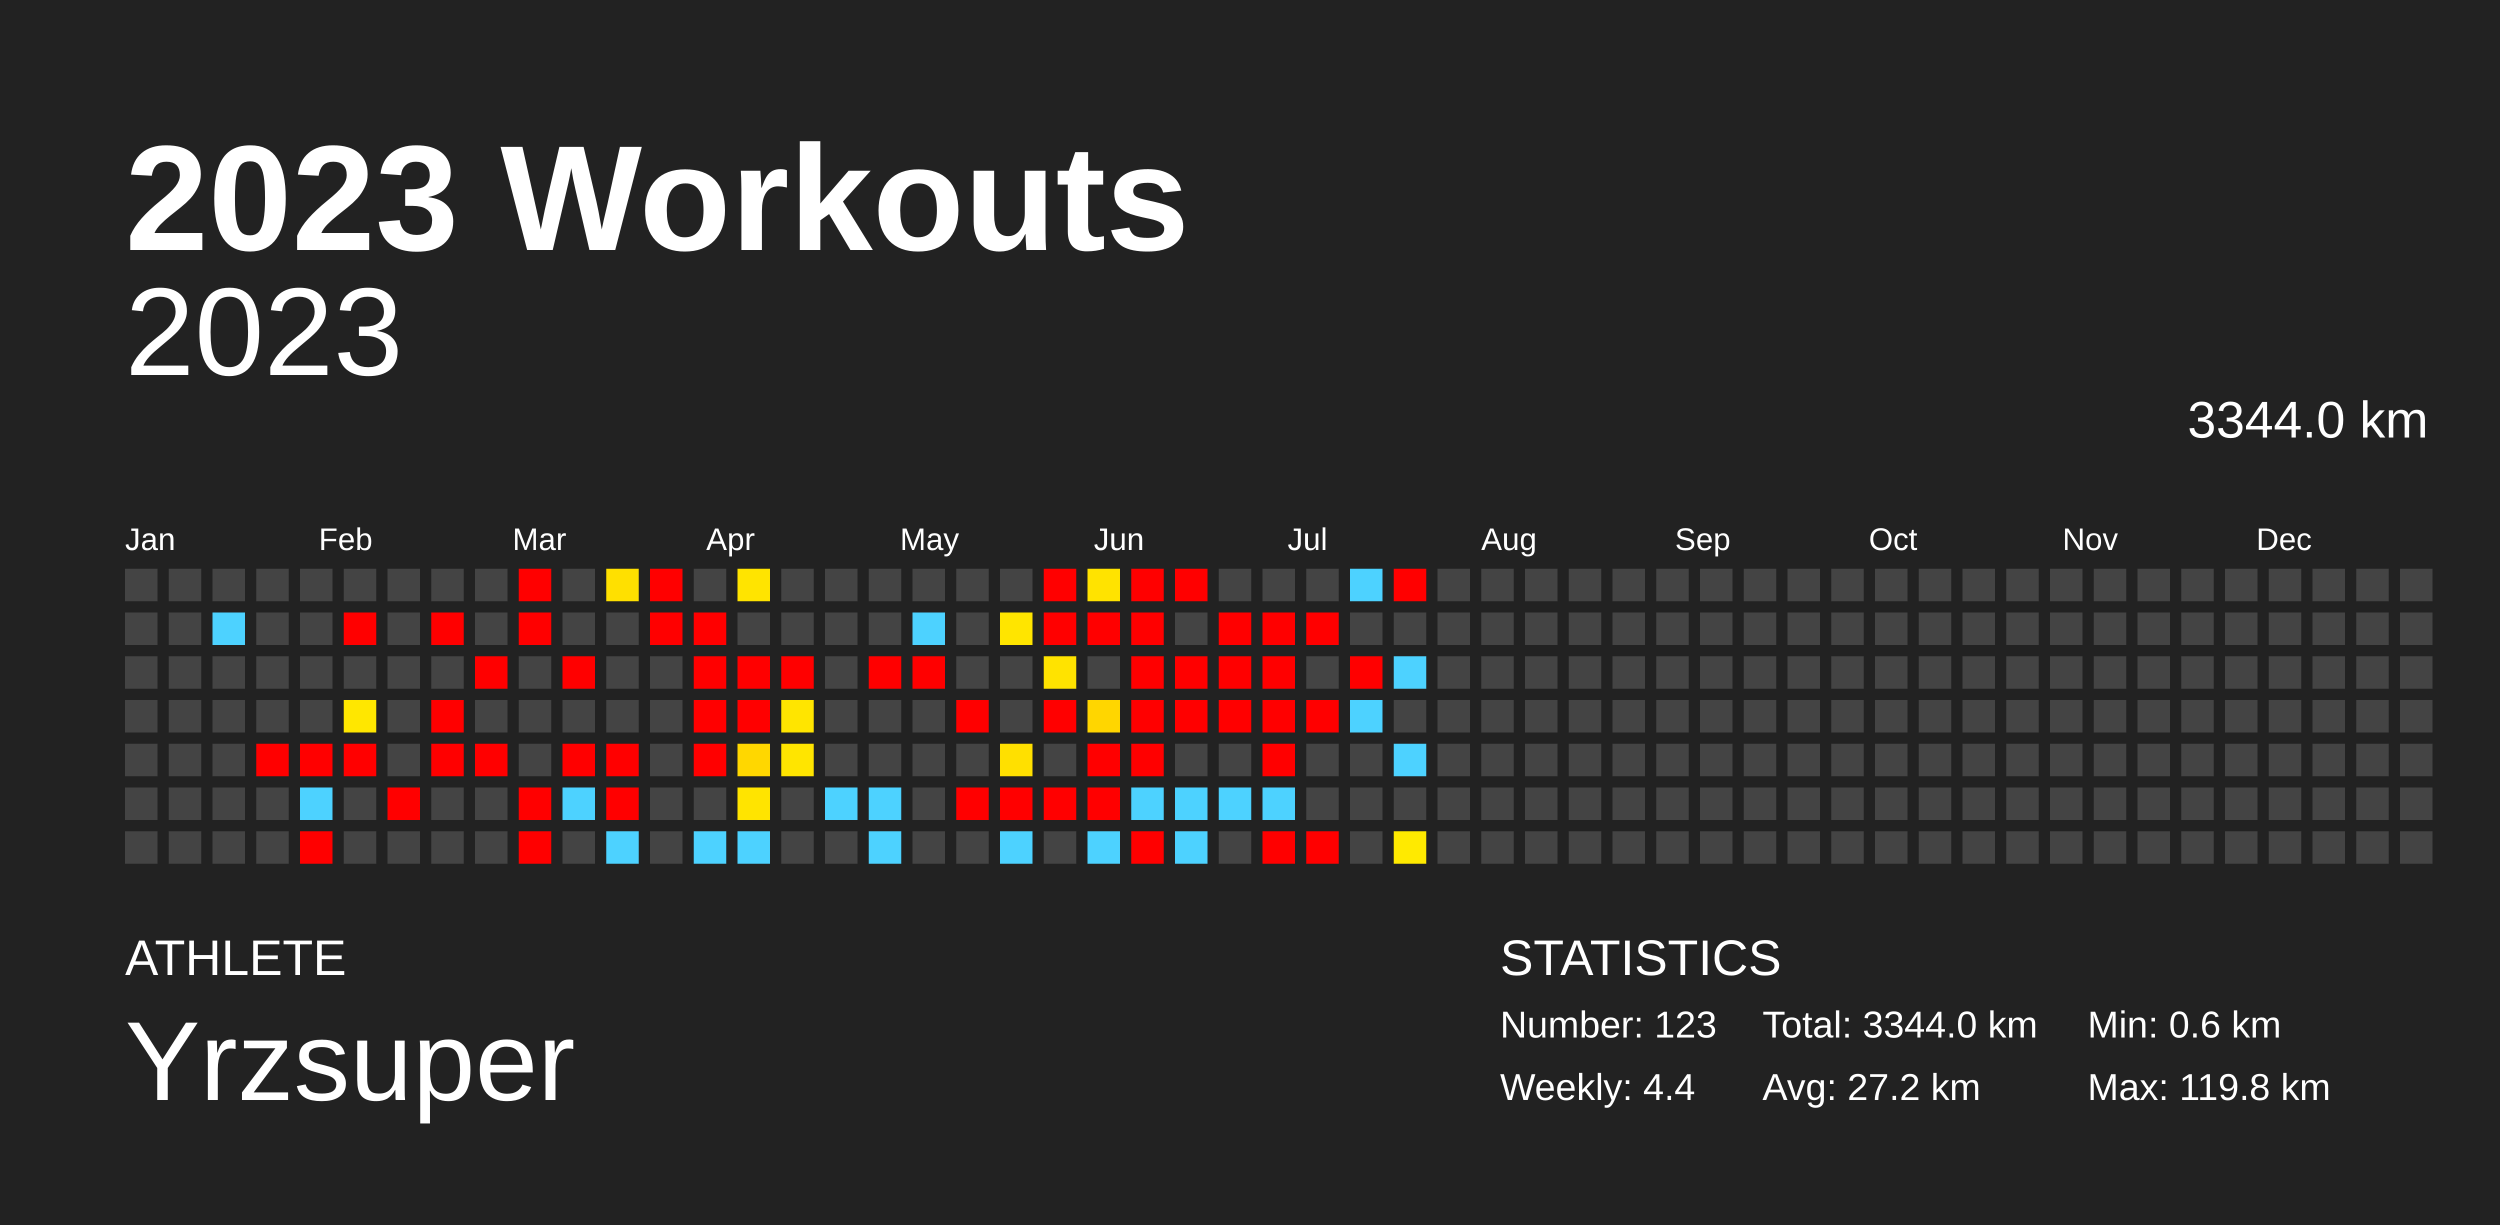
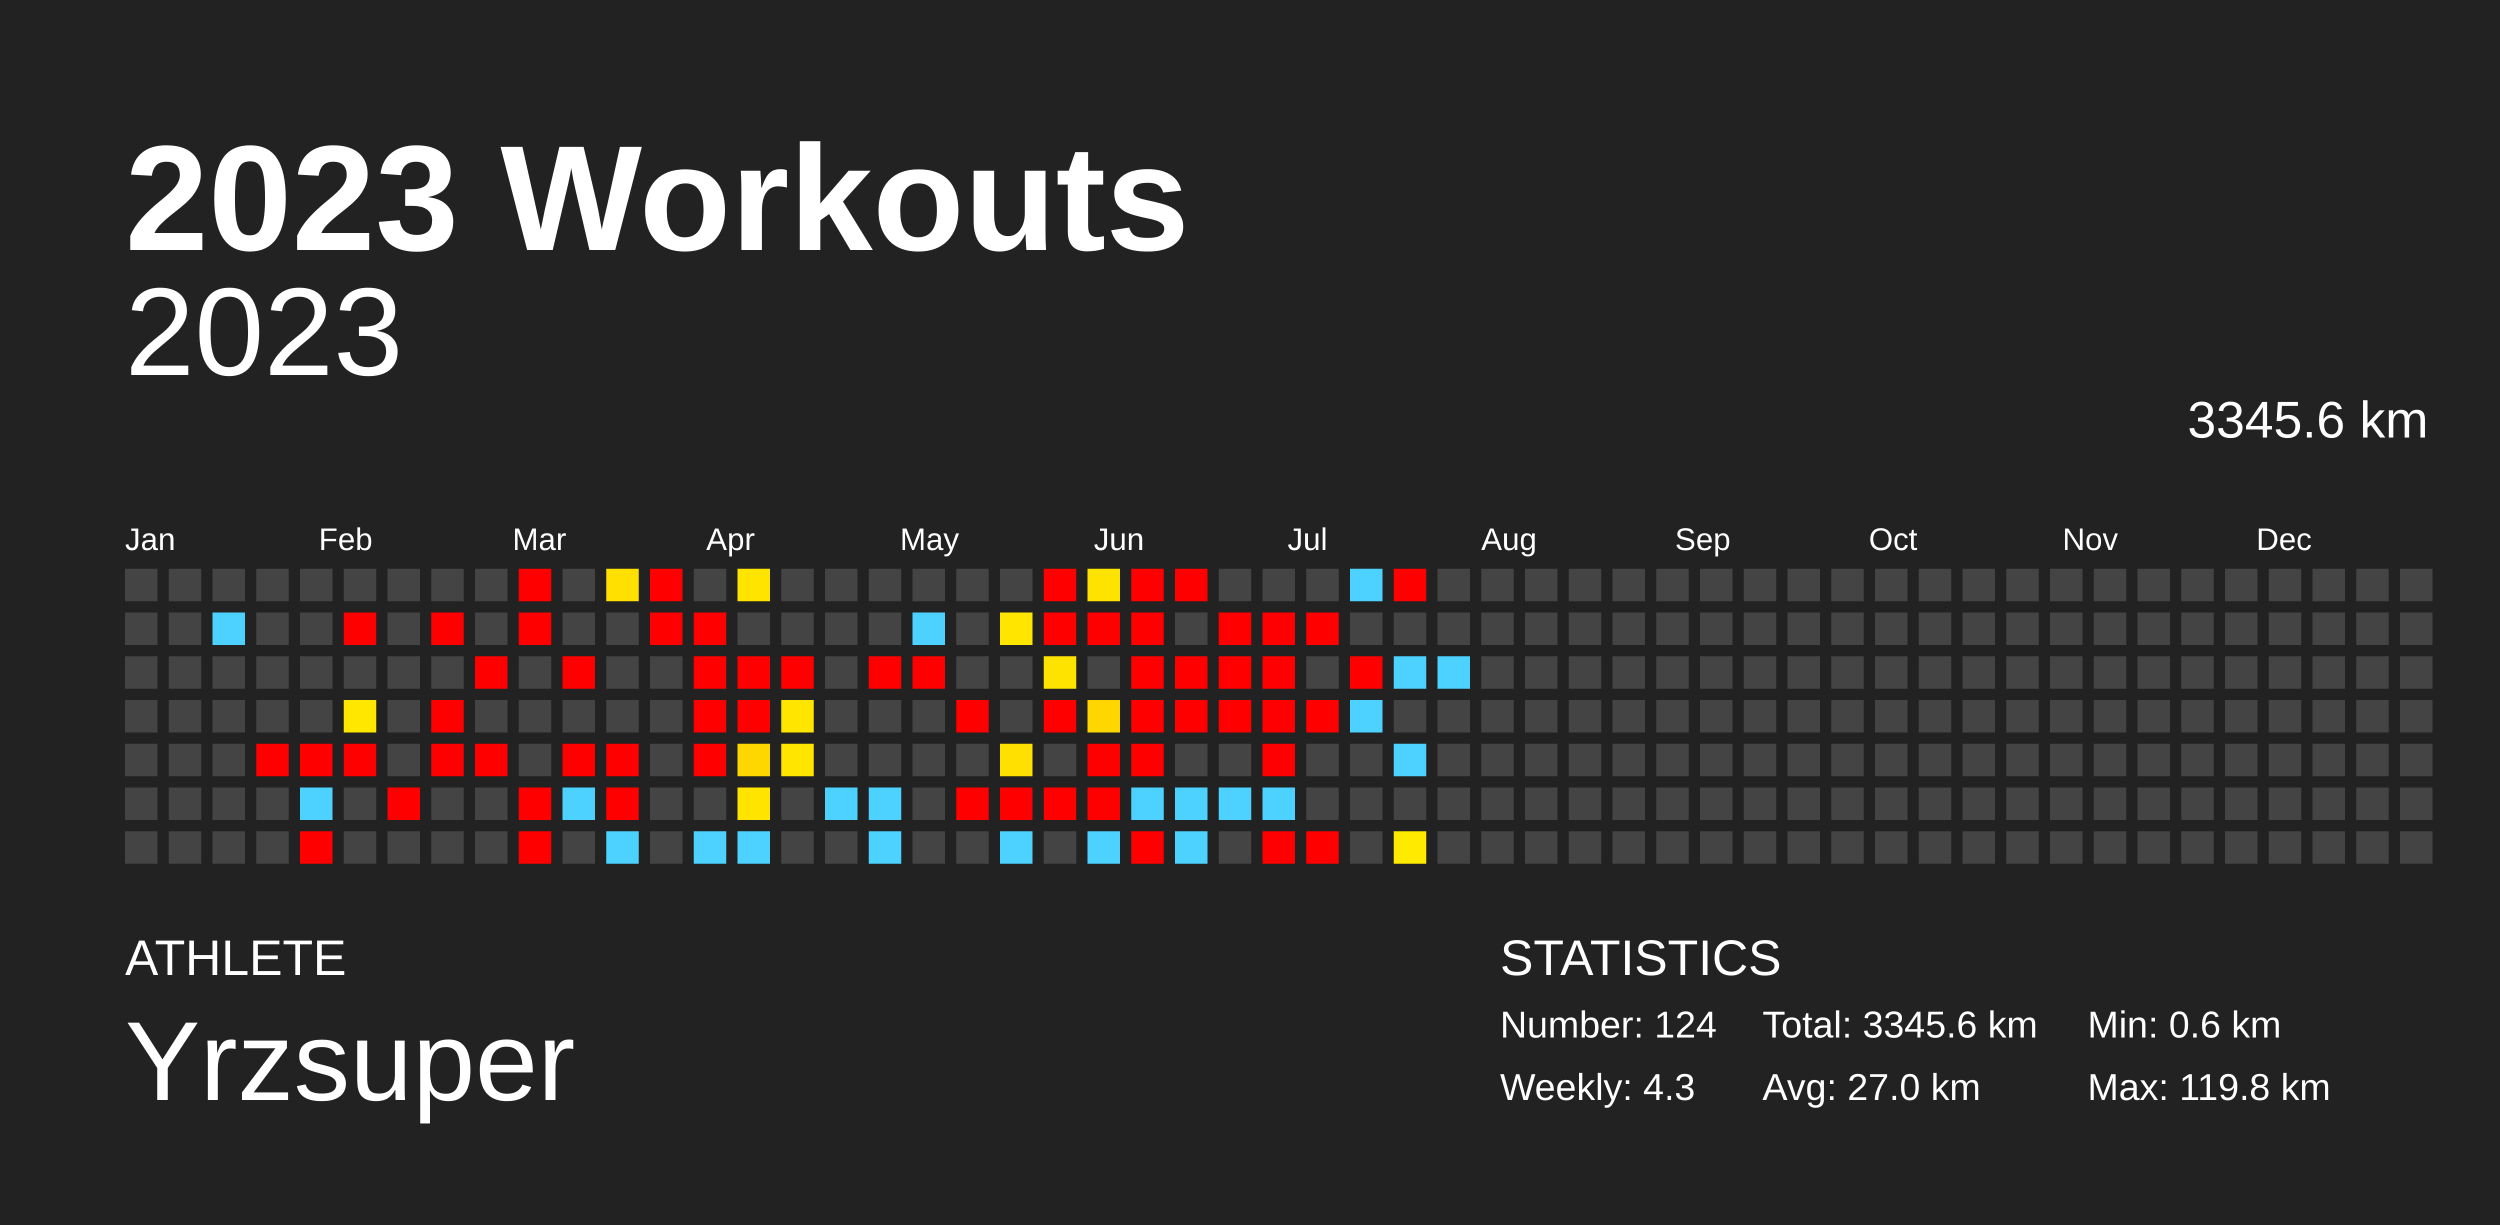
<svg xmlns="http://www.w3.org/2000/svg" baseProfile="full" height="98mm" version="1.1" viewBox="0,0,200,98" width="200mm">
  <defs />
  <rect fill="#222222" height="98" width="200" x="0" y="0" />
  <text fill="#FFFFFF" style="font-size:12px; font-family:Arial; font-weight:bold;" x="10" y="20">2023 Workouts</text>
  <text fill="#FFFFFF" style="font-size:4px; font-family:Arial" x="10" y="78">ATHLETE</text>
  <text fill="#FFFFFF" style="font-size:9px; font-family:Arial" x="10" y="88">Yrzsuper</text>
  <text fill="#FFFFFF" style="font-size:4px; font-family:Arial" x="120" y="78">STATISTICS</text>
-   <text fill="#FFFFFF" style="font-size:3px; font-family:Arial" x="120" y="83">Number: 123</text>
-   <text fill="#FFFFFF" style="font-size:3px; font-family:Arial" x="120" y="88">Weekly: 4.4</text>
-   <text fill="#FFFFFF" style="font-size:3px; font-family:Arial" x="141" y="83">Total: 3344.0 km</text>
-   <text fill="#FFFFFF" style="font-size:3px; font-family:Arial" x="141" y="88">Avg: 27.2 km</text>
+   <text fill="#FFFFFF" style="font-size:3px; font-family:Arial" x="120" y="83">Number: 124</text>
+   <text fill="#FFFFFF" style="font-size:3px; font-family:Arial" x="120" y="88">Weekly: 4.3</text>
+   <text fill="#FFFFFF" style="font-size:3px; font-family:Arial" x="141" y="83">Total: 3345.6 km</text>
+   <text fill="#FFFFFF" style="font-size:3px; font-family:Arial" x="141" y="88">Avg: 27.0 km</text>
  <text fill="#FFFFFF" style="font-size:3px; font-family:Arial" x="167" y="83">Min: 0.6 km</text>
  <text fill="#FFFFFF" style="font-size:3px; font-family:Arial" x="167" y="88">Max: 119.8 km</text>
  <text alignment-baseline="hanging" fill="#FFFFFF" style="font-size:10.0px; font-family:Arial;" x="10" y="30">2023</text>
-   <text alignment-baseline="hanging" fill="#FFFFFF" style="font-size:4.125px; font-family:Arial;" x="175" y="35">3344.0 km</text>
+   <text alignment-baseline="hanging" fill="#FFFFFF" style="font-size:4.125px; font-family:Arial;" x="175" y="35">3345.6 km</text>
  <text fill="#FFFFFF" style="font-size:2.5px; font-family:Arial" x="10.0" y="44">Jan</text>
  <text fill="#FFFFFF" style="font-size:2.5px; font-family:Arial" x="25.5" y="44">Feb</text>
  <text fill="#FFFFFF" style="font-size:2.5px; font-family:Arial" x="41.0" y="44">Mar</text>
  <text fill="#FFFFFF" style="font-size:2.5px; font-family:Arial" x="56.5" y="44">Apr</text>
  <text fill="#FFFFFF" style="font-size:2.5px; font-family:Arial" x="72.0" y="44">May</text>
  <text fill="#FFFFFF" style="font-size:2.5px; font-family:Arial" x="87.5" y="44">Jun</text>
  <text fill="#FFFFFF" style="font-size:2.5px; font-family:Arial" x="103.0" y="44">Jul</text>
  <text fill="#FFFFFF" style="font-size:2.5px; font-family:Arial" x="118.5" y="44">Aug</text>
  <text fill="#FFFFFF" style="font-size:2.5px; font-family:Arial" x="134.0" y="44">Sep</text>
  <text fill="#FFFFFF" style="font-size:2.5px; font-family:Arial" x="149.5" y="44">Oct</text>
  <text fill="#FFFFFF" style="font-size:2.5px; font-family:Arial" x="165.0" y="44">Nov</text>
  <text fill="#FFFFFF" style="font-size:2.5px; font-family:Arial" x="180.5" y="44">Dec</text>
  <rect fill="#444444" height="2.6" width="2.6" x="10.0" y="45.5" />
  <rect fill="#444444" height="2.6" width="2.6" x="10.0" y="49.0" />
  <rect fill="#444444" height="2.6" width="2.6" x="10.0" y="52.5" />
  <rect fill="#444444" height="2.6" width="2.6" x="10.0" y="56.0" />
  <rect fill="#444444" height="2.6" width="2.6" x="10.0" y="59.5" />
  <rect fill="#444444" height="2.6" width="2.6" x="10.0" y="63.0" />
  <rect fill="#444444" height="2.6" width="2.6" x="10.0" y="66.5" />
  <rect fill="#444444" height="2.6" width="2.6" x="13.5" y="45.5" />
  <rect fill="#444444" height="2.6" width="2.6" x="13.5" y="49.0" />
  <rect fill="#444444" height="2.6" width="2.6" x="13.5" y="52.5" />
  <rect fill="#444444" height="2.6" width="2.6" x="13.5" y="56.0" />
  <rect fill="#444444" height="2.6" width="2.6" x="13.5" y="59.5" />
  <rect fill="#444444" height="2.6" width="2.6" x="13.5" y="63.0" />
  <rect fill="#444444" height="2.6" width="2.6" x="13.5" y="66.5" />
  <rect fill="#444444" height="2.6" width="2.6" x="17.0" y="45.5" />
  <rect fill="#4dd2ff" height="2.6" width="2.6" x="17.0" y="49.0" />
  <rect fill="#444444" height="2.6" width="2.6" x="17.0" y="52.5" />
  <rect fill="#444444" height="2.6" width="2.6" x="17.0" y="56.0" />
  <rect fill="#444444" height="2.6" width="2.6" x="17.0" y="59.5" />
  <rect fill="#444444" height="2.6" width="2.6" x="17.0" y="63.0" />
  <rect fill="#444444" height="2.6" width="2.6" x="17.0" y="66.5" />
  <rect fill="#444444" height="2.6" width="2.6" x="20.5" y="45.5" />
  <rect fill="#444444" height="2.6" width="2.6" x="20.5" y="49.0" />
  <rect fill="#444444" height="2.6" width="2.6" x="20.5" y="52.5" />
  <rect fill="#444444" height="2.6" width="2.6" x="20.5" y="56.0" />
  <rect fill="red" height="2.6" width="2.6" x="20.5" y="59.5" />
  <rect fill="#444444" height="2.6" width="2.6" x="20.5" y="63.0" />
  <rect fill="#444444" height="2.6" width="2.6" x="20.5" y="66.5" />
  <rect fill="#444444" height="2.6" width="2.6" x="24.0" y="45.5" />
  <rect fill="#444444" height="2.6" width="2.6" x="24.0" y="49.0" />
  <rect fill="#444444" height="2.6" width="2.6" x="24.0" y="52.5" />
  <rect fill="#444444" height="2.6" width="2.6" x="24.0" y="56.0" />
  <rect fill="red" height="2.6" width="2.6" x="24.0" y="59.5" />
  <rect fill="#4dd2ff" height="2.6" width="2.6" x="24.0" y="63.0" />
  <rect fill="red" height="2.6" width="2.6" x="24.0" y="66.5" />
  <rect fill="#444444" height="2.6" width="2.6" x="27.5" y="45.5" />
  <rect fill="red" height="2.6" width="2.6" x="27.5" y="49.0" />
  <rect fill="#444444" height="2.6" width="2.6" x="27.5" y="52.5" />
  <rect fill="#ffe700" height="2.6" width="2.6" x="27.5" y="56.0" />
  <rect fill="red" height="2.6" width="2.6" x="27.5" y="59.5" />
  <rect fill="#444444" height="2.6" width="2.6" x="27.5" y="63.0" />
  <rect fill="#444444" height="2.6" width="2.6" x="27.5" y="66.5" />
  <rect fill="#444444" height="2.6" width="2.6" x="31.0" y="45.5" />
  <rect fill="#444444" height="2.6" width="2.6" x="31.0" y="49.0" />
  <rect fill="#444444" height="2.6" width="2.6" x="31.0" y="52.5" />
  <rect fill="#444444" height="2.6" width="2.6" x="31.0" y="56.0" />
  <rect fill="#444444" height="2.6" width="2.6" x="31.0" y="59.5" />
  <rect fill="red" height="2.6" width="2.6" x="31.0" y="63.0" />
  <rect fill="#444444" height="2.6" width="2.6" x="31.0" y="66.5" />
  <rect fill="#444444" height="2.6" width="2.6" x="34.5" y="45.5" />
  <rect fill="red" height="2.6" width="2.6" x="34.5" y="49.0" />
  <rect fill="#444444" height="2.6" width="2.6" x="34.5" y="52.5" />
  <rect fill="red" height="2.6" width="2.6" x="34.5" y="56.0" />
  <rect fill="red" height="2.6" width="2.6" x="34.5" y="59.5" />
  <rect fill="#444444" height="2.6" width="2.6" x="34.5" y="63.0" />
  <rect fill="#444444" height="2.6" width="2.6" x="34.5" y="66.5" />
  <rect fill="#444444" height="2.6" width="2.6" x="38.0" y="45.5" />
  <rect fill="#444444" height="2.6" width="2.6" x="38.0" y="49.0" />
  <rect fill="red" height="2.6" width="2.6" x="38.0" y="52.5" />
  <rect fill="#444444" height="2.6" width="2.6" x="38.0" y="56.0" />
  <rect fill="red" height="2.6" width="2.6" x="38.0" y="59.5" />
  <rect fill="#444444" height="2.6" width="2.6" x="38.0" y="63.0" />
  <rect fill="#444444" height="2.6" width="2.6" x="38.0" y="66.5" />
  <rect fill="red" height="2.6" width="2.6" x="41.5" y="45.5" />
  <rect fill="red" height="2.6" width="2.6" x="41.5" y="49.0" />
  <rect fill="#444444" height="2.6" width="2.6" x="41.5" y="52.5" />
  <rect fill="#444444" height="2.6" width="2.6" x="41.5" y="56.0" />
  <rect fill="#444444" height="2.6" width="2.6" x="41.5" y="59.5" />
  <rect fill="red" height="2.6" width="2.6" x="41.5" y="63.0" />
  <rect fill="red" height="2.6" width="2.6" x="41.5" y="66.5" />
  <rect fill="#444444" height="2.6" width="2.6" x="45.0" y="45.5" />
  <rect fill="#444444" height="2.6" width="2.6" x="45.0" y="49.0" />
  <rect fill="red" height="2.6" width="2.6" x="45.0" y="52.5" />
  <rect fill="#444444" height="2.6" width="2.6" x="45.0" y="56.0" />
  <rect fill="red" height="2.6" width="2.6" x="45.0" y="59.5" />
  <rect fill="#4dd2ff" height="2.6" width="2.6" x="45.0" y="63.0" />
  <rect fill="#444444" height="2.6" width="2.6" x="45.0" y="66.5" />
  <rect fill="#ffe000" height="2.6" width="2.6" x="48.5" y="45.5" />
  <rect fill="#444444" height="2.6" width="2.6" x="48.5" y="49.0" />
  <rect fill="#444444" height="2.6" width="2.6" x="48.5" y="52.5" />
  <rect fill="#444444" height="2.6" width="2.6" x="48.5" y="56.0" />
  <rect fill="red" height="2.6" width="2.6" x="48.5" y="59.5" />
  <rect fill="red" height="2.6" width="2.6" x="48.5" y="63.0" />
  <rect fill="#4dd2ff" height="2.6" width="2.6" x="48.5" y="66.5" />
  <rect fill="red" height="2.6" width="2.6" x="52.0" y="45.5" />
  <rect fill="red" height="2.6" width="2.6" x="52.0" y="49.0" />
  <rect fill="#444444" height="2.6" width="2.6" x="52.0" y="52.5" />
  <rect fill="#444444" height="2.6" width="2.6" x="52.0" y="56.0" />
  <rect fill="#444444" height="2.6" width="2.6" x="52.0" y="59.5" />
  <rect fill="#444444" height="2.6" width="2.6" x="52.0" y="63.0" />
  <rect fill="#444444" height="2.6" width="2.6" x="52.0" y="66.5" />
  <rect fill="#444444" height="2.6" width="2.6" x="55.5" y="45.5" />
  <rect fill="red" height="2.6" width="2.6" x="55.5" y="49.0" />
  <rect fill="red" height="2.6" width="2.6" x="55.5" y="52.5" />
  <rect fill="red" height="2.6" width="2.6" x="55.5" y="56.0" />
  <rect fill="red" height="2.6" width="2.6" x="55.5" y="59.5" />
  <rect fill="#444444" height="2.6" width="2.6" x="55.5" y="63.0" />
  <rect fill="#4dd2ff" height="2.6" width="2.6" x="55.5" y="66.5" />
  <rect fill="#ffe400" height="2.6" width="2.6" x="59.0" y="45.5" />
  <rect fill="#444444" height="2.6" width="2.6" x="59.0" y="49.0" />
  <rect fill="red" height="2.6" width="2.6" x="59.0" y="52.5" />
  <rect fill="red" height="2.6" width="2.6" x="59.0" y="56.0" />
  <rect fill="#ffd700" height="2.6" width="2.6" x="59.0" y="59.5" />
  <rect fill="#ffe400" height="2.6" width="2.6" x="59.0" y="63.0" />
  <rect fill="#4dd2ff" height="2.6" width="2.6" x="59.0" y="66.5" />
  <rect fill="#444444" height="2.6" width="2.6" x="62.5" y="45.5" />
  <rect fill="#444444" height="2.6" width="2.6" x="62.5" y="49.0" />
  <rect fill="red" height="2.6" width="2.6" x="62.5" y="52.5" />
  <rect fill="#ffe500" height="2.6" width="2.6" x="62.5" y="56.0" />
  <rect fill="#ffe500" height="2.6" width="2.6" x="62.5" y="59.5" />
  <rect fill="#444444" height="2.6" width="2.6" x="62.5" y="63.0" />
  <rect fill="#444444" height="2.6" width="2.6" x="62.5" y="66.5" />
  <rect fill="#444444" height="2.6" width="2.6" x="66.0" y="45.5" />
  <rect fill="#444444" height="2.6" width="2.6" x="66.0" y="49.0" />
  <rect fill="#444444" height="2.6" width="2.6" x="66.0" y="52.5" />
  <rect fill="#444444" height="2.6" width="2.6" x="66.0" y="56.0" />
  <rect fill="#444444" height="2.6" width="2.6" x="66.0" y="59.5" />
  <rect fill="#4dd2ff" height="2.6" width="2.6" x="66.0" y="63.0" />
  <rect fill="#444444" height="2.6" width="2.6" x="66.0" y="66.5" />
  <rect fill="#444444" height="2.6" width="2.6" x="69.5" y="45.5" />
  <rect fill="#444444" height="2.6" width="2.6" x="69.5" y="49.0" />
  <rect fill="red" height="2.6" width="2.6" x="69.5" y="52.5" />
  <rect fill="#444444" height="2.6" width="2.6" x="69.5" y="56.0" />
  <rect fill="#444444" height="2.6" width="2.6" x="69.5" y="59.5" />
  <rect fill="#4dd2ff" height="2.6" width="2.6" x="69.5" y="63.0" />
  <rect fill="#4dd2ff" height="2.6" width="2.6" x="69.5" y="66.5" />
  <rect fill="#444444" height="2.6" width="2.6" x="73.0" y="45.5" />
  <rect fill="#4dd2ff" height="2.6" width="2.6" x="73.0" y="49.0" />
  <rect fill="red" height="2.6" width="2.6" x="73.0" y="52.5" />
  <rect fill="#444444" height="2.6" width="2.6" x="73.0" y="56.0" />
  <rect fill="#444444" height="2.6" width="2.6" x="73.0" y="59.5" />
  <rect fill="#444444" height="2.6" width="2.6" x="73.0" y="63.0" />
  <rect fill="#444444" height="2.6" width="2.6" x="73.0" y="66.5" />
  <rect fill="#444444" height="2.6" width="2.6" x="76.5" y="45.5" />
  <rect fill="#444444" height="2.6" width="2.6" x="76.5" y="49.0" />
  <rect fill="#444444" height="2.6" width="2.6" x="76.5" y="52.5" />
  <rect fill="red" height="2.6" width="2.6" x="76.5" y="56.0" />
  <rect fill="#444444" height="2.6" width="2.6" x="76.5" y="59.5" />
  <rect fill="red" height="2.6" width="2.6" x="76.5" y="63.0" />
  <rect fill="#444444" height="2.6" width="2.6" x="76.5" y="66.5" />
  <rect fill="#444444" height="2.6" width="2.6" x="80.0" y="45.5" />
  <rect fill="#ffe500" height="2.6" width="2.6" x="80.0" y="49.0" />
  <rect fill="#444444" height="2.6" width="2.6" x="80.0" y="52.5" />
  <rect fill="#444444" height="2.6" width="2.6" x="80.0" y="56.0" />
  <rect fill="#ffe000" height="2.6" width="2.6" x="80.0" y="59.5" />
  <rect fill="red" height="2.6" width="2.6" x="80.0" y="63.0" />
  <rect fill="#4dd2ff" height="2.6" width="2.6" x="80.0" y="66.5" />
  <rect fill="red" height="2.6" width="2.6" x="83.5" y="45.5" />
  <rect fill="red" height="2.6" width="2.6" x="83.5" y="49.0" />
  <rect fill="#ffe300" height="2.6" width="2.6" x="83.5" y="52.5" />
  <rect fill="red" height="2.6" width="2.6" x="83.5" y="56.0" />
  <rect fill="#444444" height="2.6" width="2.6" x="83.5" y="59.5" />
  <rect fill="red" height="2.6" width="2.6" x="83.5" y="63.0" />
  <rect fill="#444444" height="2.6" width="2.6" x="83.5" y="66.5" />
  <rect fill="#ffe300" height="2.6" width="2.6" x="87.0" y="45.5" />
  <rect fill="red" height="2.6" width="2.6" x="87.0" y="49.0" />
  <rect fill="#444444" height="2.6" width="2.6" x="87.0" y="52.5" />
  <rect fill="#ffd600" height="2.6" width="2.6" x="87.0" y="56.0" />
  <rect fill="red" height="2.6" width="2.6" x="87.0" y="59.5" />
  <rect fill="red" height="2.6" width="2.6" x="87.0" y="63.0" />
  <rect fill="#4dd2ff" height="2.6" width="2.6" x="87.0" y="66.5" />
  <rect fill="red" height="2.6" width="2.6" x="90.5" y="45.5" />
  <rect fill="red" height="2.6" width="2.6" x="90.5" y="49.0" />
  <rect fill="red" height="2.6" width="2.6" x="90.5" y="52.5" />
  <rect fill="red" height="2.6" width="2.6" x="90.5" y="56.0" />
  <rect fill="red" height="2.6" width="2.6" x="90.5" y="59.5" />
  <rect fill="#4dd2ff" height="2.6" width="2.6" x="90.5" y="63.0" />
  <rect fill="red" height="2.6" width="2.6" x="90.5" y="66.5" />
  <rect fill="red" height="2.6" width="2.6" x="94.0" y="45.5" />
  <rect fill="#444444" height="2.6" width="2.6" x="94.0" y="49.0" />
  <rect fill="red" height="2.6" width="2.6" x="94.0" y="52.5" />
  <rect fill="red" height="2.6" width="2.6" x="94.0" y="56.0" />
  <rect fill="#444444" height="2.6" width="2.6" x="94.0" y="59.5" />
  <rect fill="#4dd2ff" height="2.6" width="2.6" x="94.0" y="63.0" />
  <rect fill="#4dd2ff" height="2.6" width="2.6" x="94.0" y="66.5" />
  <rect fill="#444444" height="2.6" width="2.6" x="97.5" y="45.5" />
  <rect fill="red" height="2.6" width="2.6" x="97.5" y="49.0" />
  <rect fill="red" height="2.6" width="2.6" x="97.5" y="52.5" />
  <rect fill="red" height="2.6" width="2.6" x="97.5" y="56.0" />
  <rect fill="#444444" height="2.6" width="2.6" x="97.5" y="59.5" />
  <rect fill="#4dd2ff" height="2.6" width="2.6" x="97.5" y="63.0" />
  <rect fill="#444444" height="2.6" width="2.6" x="97.5" y="66.5" />
  <rect fill="#444444" height="2.6" width="2.6" x="101.0" y="45.5" />
  <rect fill="red" height="2.6" width="2.6" x="101.0" y="49.0" />
  <rect fill="red" height="2.6" width="2.6" x="101.0" y="52.5" />
  <rect fill="red" height="2.6" width="2.6" x="101.0" y="56.0" />
  <rect fill="red" height="2.6" width="2.6" x="101.0" y="59.5" />
  <rect fill="#4dd2ff" height="2.6" width="2.6" x="101.0" y="63.0" />
  <rect fill="red" height="2.6" width="2.6" x="101.0" y="66.5" />
  <rect fill="#444444" height="2.6" width="2.6" x="104.5" y="45.5" />
  <rect fill="red" height="2.6" width="2.6" x="104.5" y="49.0" />
  <rect fill="#444444" height="2.6" width="2.6" x="104.5" y="52.5" />
  <rect fill="red" height="2.6" width="2.6" x="104.5" y="56.0" />
  <rect fill="#444444" height="2.6" width="2.6" x="104.5" y="59.5" />
  <rect fill="#444444" height="2.6" width="2.6" x="104.5" y="63.0" />
  <rect fill="red" height="2.6" width="2.6" x="104.5" y="66.5" />
  <rect fill="#4dd2ff" height="2.6" width="2.6" x="108.0" y="45.5" />
  <rect fill="#444444" height="2.6" width="2.6" x="108.0" y="49.0" />
  <rect fill="red" height="2.6" width="2.6" x="108.0" y="52.5" />
  <rect fill="#4dd2ff" height="2.6" width="2.6" x="108.0" y="56.0" />
  <rect fill="#444444" height="2.6" width="2.6" x="108.0" y="59.5" />
  <rect fill="#444444" height="2.6" width="2.6" x="108.0" y="63.0" />
  <rect fill="#444444" height="2.6" width="2.6" x="108.0" y="66.5" />
  <rect fill="red" height="2.6" width="2.6" x="111.5" y="45.5" />
  <rect fill="#444444" height="2.6" width="2.6" x="111.5" y="49.0" />
  <rect fill="#4dd2ff" height="2.6" width="2.6" x="111.5" y="52.5" />
  <rect fill="#444444" height="2.6" width="2.6" x="111.5" y="56.0" />
  <rect fill="#4dd2ff" height="2.6" width="2.6" x="111.5" y="59.5" />
  <rect fill="#444444" height="2.6" width="2.6" x="111.5" y="63.0" />
  <rect fill="#ffea00" height="2.6" width="2.6" x="111.5" y="66.5" />
  <rect fill="#444444" height="2.6" width="2.6" x="115.0" y="45.5" />
  <rect fill="#444444" height="2.6" width="2.6" x="115.0" y="49.0" />
-   <rect fill="#444444" height="2.6" width="2.6" x="115.0" y="52.5" />
+   <rect fill="#4dd2ff" height="2.6" width="2.6" x="115.0" y="52.5" />
  <rect fill="#444444" height="2.6" width="2.6" x="115.0" y="56.0" />
  <rect fill="#444444" height="2.6" width="2.6" x="115.0" y="59.5" />
  <rect fill="#444444" height="2.6" width="2.6" x="115.0" y="63.0" />
  <rect fill="#444444" height="2.6" width="2.6" x="115.0" y="66.5" />
  <rect fill="#444444" height="2.6" width="2.6" x="118.5" y="45.5" />
  <rect fill="#444444" height="2.6" width="2.6" x="118.5" y="49.0" />
  <rect fill="#444444" height="2.6" width="2.6" x="118.5" y="52.5" />
  <rect fill="#444444" height="2.6" width="2.6" x="118.5" y="56.0" />
  <rect fill="#444444" height="2.6" width="2.6" x="118.5" y="59.5" />
  <rect fill="#444444" height="2.6" width="2.6" x="118.5" y="63.0" />
  <rect fill="#444444" height="2.6" width="2.6" x="118.5" y="66.5" />
  <rect fill="#444444" height="2.6" width="2.6" x="122.0" y="45.5" />
  <rect fill="#444444" height="2.6" width="2.6" x="122.0" y="49.0" />
  <rect fill="#444444" height="2.6" width="2.6" x="122.0" y="52.5" />
  <rect fill="#444444" height="2.6" width="2.6" x="122.0" y="56.0" />
  <rect fill="#444444" height="2.6" width="2.6" x="122.0" y="59.5" />
  <rect fill="#444444" height="2.6" width="2.6" x="122.0" y="63.0" />
  <rect fill="#444444" height="2.6" width="2.6" x="122.0" y="66.5" />
  <rect fill="#444444" height="2.6" width="2.6" x="125.5" y="45.5" />
  <rect fill="#444444" height="2.6" width="2.6" x="125.5" y="49.0" />
  <rect fill="#444444" height="2.6" width="2.6" x="125.5" y="52.5" />
  <rect fill="#444444" height="2.6" width="2.6" x="125.5" y="56.0" />
  <rect fill="#444444" height="2.6" width="2.6" x="125.5" y="59.5" />
  <rect fill="#444444" height="2.6" width="2.6" x="125.5" y="63.0" />
  <rect fill="#444444" height="2.6" width="2.6" x="125.5" y="66.5" />
  <rect fill="#444444" height="2.6" width="2.6" x="129.0" y="45.5" />
  <rect fill="#444444" height="2.6" width="2.6" x="129.0" y="49.0" />
  <rect fill="#444444" height="2.6" width="2.6" x="129.0" y="52.5" />
  <rect fill="#444444" height="2.6" width="2.6" x="129.0" y="56.0" />
  <rect fill="#444444" height="2.6" width="2.6" x="129.0" y="59.5" />
  <rect fill="#444444" height="2.6" width="2.6" x="129.0" y="63.0" />
  <rect fill="#444444" height="2.6" width="2.6" x="129.0" y="66.5" />
  <rect fill="#444444" height="2.6" width="2.6" x="132.5" y="45.5" />
  <rect fill="#444444" height="2.6" width="2.6" x="132.5" y="49.0" />
  <rect fill="#444444" height="2.6" width="2.6" x="132.5" y="52.5" />
  <rect fill="#444444" height="2.6" width="2.6" x="132.5" y="56.0" />
  <rect fill="#444444" height="2.6" width="2.6" x="132.5" y="59.5" />
  <rect fill="#444444" height="2.6" width="2.6" x="132.5" y="63.0" />
  <rect fill="#444444" height="2.6" width="2.6" x="132.5" y="66.5" />
  <rect fill="#444444" height="2.6" width="2.6" x="136.0" y="45.5" />
  <rect fill="#444444" height="2.6" width="2.6" x="136.0" y="49.0" />
  <rect fill="#444444" height="2.6" width="2.6" x="136.0" y="52.5" />
  <rect fill="#444444" height="2.6" width="2.6" x="136.0" y="56.0" />
  <rect fill="#444444" height="2.6" width="2.6" x="136.0" y="59.5" />
  <rect fill="#444444" height="2.6" width="2.6" x="136.0" y="63.0" />
  <rect fill="#444444" height="2.6" width="2.6" x="136.0" y="66.5" />
  <rect fill="#444444" height="2.6" width="2.6" x="139.5" y="45.5" />
  <rect fill="#444444" height="2.6" width="2.6" x="139.5" y="49.0" />
  <rect fill="#444444" height="2.6" width="2.6" x="139.5" y="52.5" />
  <rect fill="#444444" height="2.6" width="2.6" x="139.5" y="56.0" />
  <rect fill="#444444" height="2.6" width="2.6" x="139.5" y="59.5" />
  <rect fill="#444444" height="2.6" width="2.6" x="139.5" y="63.0" />
  <rect fill="#444444" height="2.6" width="2.6" x="139.5" y="66.5" />
  <rect fill="#444444" height="2.6" width="2.6" x="143.0" y="45.5" />
  <rect fill="#444444" height="2.6" width="2.6" x="143.0" y="49.0" />
  <rect fill="#444444" height="2.6" width="2.6" x="143.0" y="52.5" />
  <rect fill="#444444" height="2.6" width="2.6" x="143.0" y="56.0" />
  <rect fill="#444444" height="2.6" width="2.6" x="143.0" y="59.5" />
  <rect fill="#444444" height="2.6" width="2.6" x="143.0" y="63.0" />
  <rect fill="#444444" height="2.6" width="2.6" x="143.0" y="66.5" />
  <rect fill="#444444" height="2.6" width="2.6" x="146.5" y="45.5" />
  <rect fill="#444444" height="2.6" width="2.6" x="146.5" y="49.0" />
  <rect fill="#444444" height="2.6" width="2.6" x="146.5" y="52.5" />
  <rect fill="#444444" height="2.6" width="2.6" x="146.5" y="56.0" />
  <rect fill="#444444" height="2.6" width="2.6" x="146.5" y="59.5" />
  <rect fill="#444444" height="2.6" width="2.6" x="146.5" y="63.0" />
  <rect fill="#444444" height="2.6" width="2.6" x="146.5" y="66.5" />
  <rect fill="#444444" height="2.6" width="2.6" x="150.0" y="45.5" />
  <rect fill="#444444" height="2.6" width="2.6" x="150.0" y="49.0" />
  <rect fill="#444444" height="2.6" width="2.6" x="150.0" y="52.5" />
  <rect fill="#444444" height="2.6" width="2.6" x="150.0" y="56.0" />
  <rect fill="#444444" height="2.6" width="2.6" x="150.0" y="59.5" />
  <rect fill="#444444" height="2.6" width="2.6" x="150.0" y="63.0" />
  <rect fill="#444444" height="2.6" width="2.6" x="150.0" y="66.5" />
  <rect fill="#444444" height="2.6" width="2.6" x="153.5" y="45.5" />
  <rect fill="#444444" height="2.6" width="2.6" x="153.5" y="49.0" />
  <rect fill="#444444" height="2.6" width="2.6" x="153.5" y="52.5" />
  <rect fill="#444444" height="2.6" width="2.6" x="153.5" y="56.0" />
  <rect fill="#444444" height="2.6" width="2.6" x="153.5" y="59.5" />
  <rect fill="#444444" height="2.6" width="2.6" x="153.5" y="63.0" />
  <rect fill="#444444" height="2.6" width="2.6" x="153.5" y="66.5" />
  <rect fill="#444444" height="2.6" width="2.6" x="157.0" y="45.5" />
  <rect fill="#444444" height="2.6" width="2.6" x="157.0" y="49.0" />
  <rect fill="#444444" height="2.6" width="2.6" x="157.0" y="52.5" />
  <rect fill="#444444" height="2.6" width="2.6" x="157.0" y="56.0" />
  <rect fill="#444444" height="2.6" width="2.6" x="157.0" y="59.5" />
  <rect fill="#444444" height="2.6" width="2.6" x="157.0" y="63.0" />
  <rect fill="#444444" height="2.6" width="2.6" x="157.0" y="66.5" />
  <rect fill="#444444" height="2.6" width="2.6" x="160.5" y="45.5" />
  <rect fill="#444444" height="2.6" width="2.6" x="160.5" y="49.0" />
  <rect fill="#444444" height="2.6" width="2.6" x="160.5" y="52.5" />
  <rect fill="#444444" height="2.6" width="2.6" x="160.5" y="56.0" />
  <rect fill="#444444" height="2.6" width="2.6" x="160.5" y="59.5" />
  <rect fill="#444444" height="2.6" width="2.6" x="160.5" y="63.0" />
  <rect fill="#444444" height="2.6" width="2.6" x="160.5" y="66.5" />
  <rect fill="#444444" height="2.6" width="2.6" x="164.0" y="45.5" />
  <rect fill="#444444" height="2.6" width="2.6" x="164.0" y="49.0" />
  <rect fill="#444444" height="2.6" width="2.6" x="164.0" y="52.5" />
  <rect fill="#444444" height="2.6" width="2.6" x="164.0" y="56.0" />
  <rect fill="#444444" height="2.6" width="2.6" x="164.0" y="59.5" />
  <rect fill="#444444" height="2.6" width="2.6" x="164.0" y="63.0" />
  <rect fill="#444444" height="2.6" width="2.6" x="164.0" y="66.5" />
  <rect fill="#444444" height="2.6" width="2.6" x="167.5" y="45.5" />
  <rect fill="#444444" height="2.6" width="2.6" x="167.5" y="49.0" />
  <rect fill="#444444" height="2.6" width="2.6" x="167.5" y="52.5" />
  <rect fill="#444444" height="2.6" width="2.6" x="167.5" y="56.0" />
  <rect fill="#444444" height="2.6" width="2.6" x="167.5" y="59.5" />
  <rect fill="#444444" height="2.6" width="2.6" x="167.5" y="63.0" />
  <rect fill="#444444" height="2.6" width="2.6" x="167.5" y="66.5" />
  <rect fill="#444444" height="2.6" width="2.6" x="171.0" y="45.5" />
  <rect fill="#444444" height="2.6" width="2.6" x="171.0" y="49.0" />
  <rect fill="#444444" height="2.6" width="2.6" x="171.0" y="52.5" />
  <rect fill="#444444" height="2.6" width="2.6" x="171.0" y="56.0" />
  <rect fill="#444444" height="2.6" width="2.6" x="171.0" y="59.5" />
  <rect fill="#444444" height="2.6" width="2.6" x="171.0" y="63.0" />
  <rect fill="#444444" height="2.6" width="2.6" x="171.0" y="66.5" />
  <rect fill="#444444" height="2.6" width="2.6" x="174.5" y="45.5" />
  <rect fill="#444444" height="2.6" width="2.6" x="174.5" y="49.0" />
  <rect fill="#444444" height="2.6" width="2.6" x="174.5" y="52.5" />
  <rect fill="#444444" height="2.6" width="2.6" x="174.5" y="56.0" />
  <rect fill="#444444" height="2.6" width="2.6" x="174.5" y="59.5" />
  <rect fill="#444444" height="2.6" width="2.6" x="174.5" y="63.0" />
  <rect fill="#444444" height="2.6" width="2.6" x="174.5" y="66.5" />
  <rect fill="#444444" height="2.6" width="2.6" x="178.0" y="45.5" />
  <rect fill="#444444" height="2.6" width="2.6" x="178.0" y="49.0" />
  <rect fill="#444444" height="2.6" width="2.6" x="178.0" y="52.5" />
  <rect fill="#444444" height="2.6" width="2.6" x="178.0" y="56.0" />
  <rect fill="#444444" height="2.6" width="2.6" x="178.0" y="59.5" />
  <rect fill="#444444" height="2.6" width="2.6" x="178.0" y="63.0" />
  <rect fill="#444444" height="2.6" width="2.6" x="178.0" y="66.5" />
  <rect fill="#444444" height="2.6" width="2.6" x="181.5" y="45.5" />
  <rect fill="#444444" height="2.6" width="2.6" x="181.5" y="49.0" />
  <rect fill="#444444" height="2.6" width="2.6" x="181.5" y="52.5" />
  <rect fill="#444444" height="2.6" width="2.6" x="181.5" y="56.0" />
  <rect fill="#444444" height="2.6" width="2.6" x="181.5" y="59.5" />
  <rect fill="#444444" height="2.6" width="2.6" x="181.5" y="63.0" />
  <rect fill="#444444" height="2.6" width="2.6" x="181.5" y="66.5" />
  <rect fill="#444444" height="2.6" width="2.6" x="185.0" y="45.5" />
  <rect fill="#444444" height="2.6" width="2.6" x="185.0" y="49.0" />
  <rect fill="#444444" height="2.6" width="2.6" x="185.0" y="52.5" />
  <rect fill="#444444" height="2.6" width="2.6" x="185.0" y="56.0" />
  <rect fill="#444444" height="2.6" width="2.6" x="185.0" y="59.5" />
  <rect fill="#444444" height="2.6" width="2.6" x="185.0" y="63.0" />
  <rect fill="#444444" height="2.6" width="2.6" x="185.0" y="66.5" />
  <rect fill="#444444" height="2.6" width="2.6" x="188.5" y="45.5" />
  <rect fill="#444444" height="2.6" width="2.6" x="188.5" y="49.0" />
  <rect fill="#444444" height="2.6" width="2.6" x="188.5" y="52.5" />
  <rect fill="#444444" height="2.6" width="2.6" x="188.5" y="56.0" />
  <rect fill="#444444" height="2.6" width="2.6" x="188.5" y="59.5" />
  <rect fill="#444444" height="2.6" width="2.6" x="188.5" y="63.0" />
  <rect fill="#444444" height="2.6" width="2.6" x="188.5" y="66.5" />
  <rect fill="#444444" height="2.6" width="2.6" x="192.0" y="45.5" />
  <rect fill="#444444" height="2.6" width="2.6" x="192.0" y="49.0" />
  <rect fill="#444444" height="2.6" width="2.6" x="192.0" y="52.5" />
  <rect fill="#444444" height="2.6" width="2.6" x="192.0" y="56.0" />
  <rect fill="#444444" height="2.6" width="2.6" x="192.0" y="59.5" />
  <rect fill="#444444" height="2.6" width="2.6" x="192.0" y="63.0" />
  <rect fill="#444444" height="2.6" width="2.6" x="192.0" y="66.5" />
</svg>
